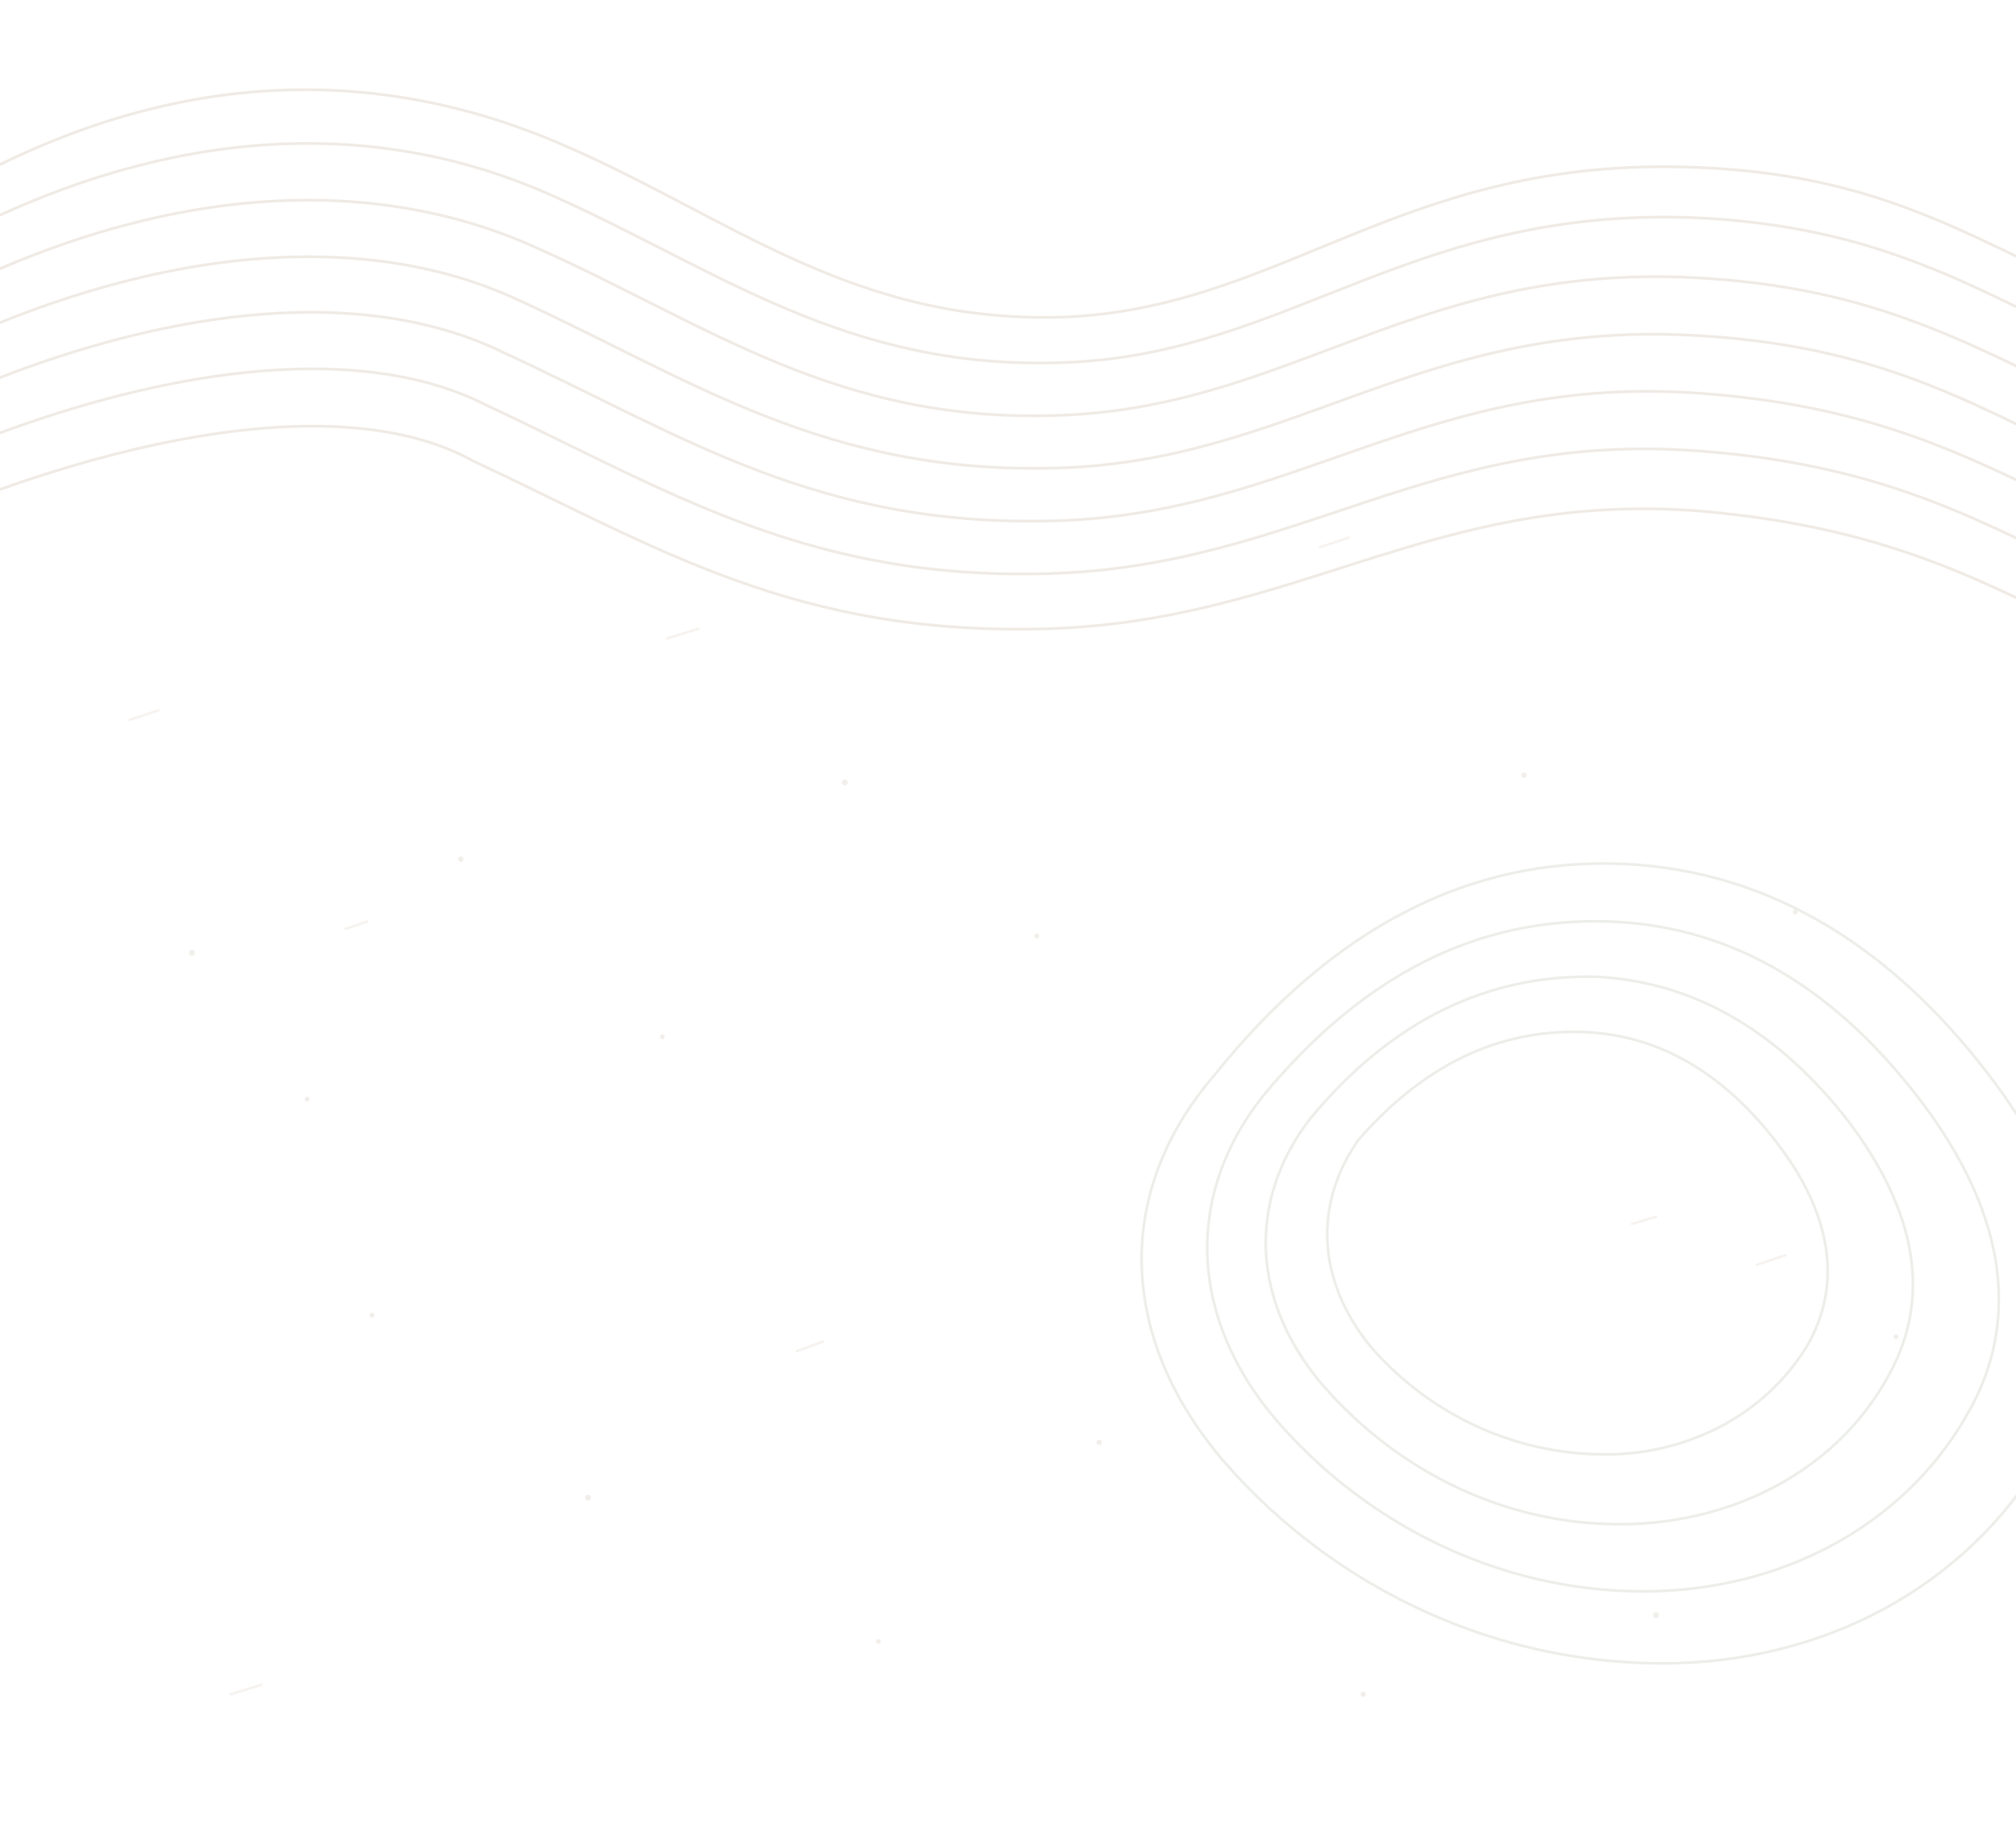
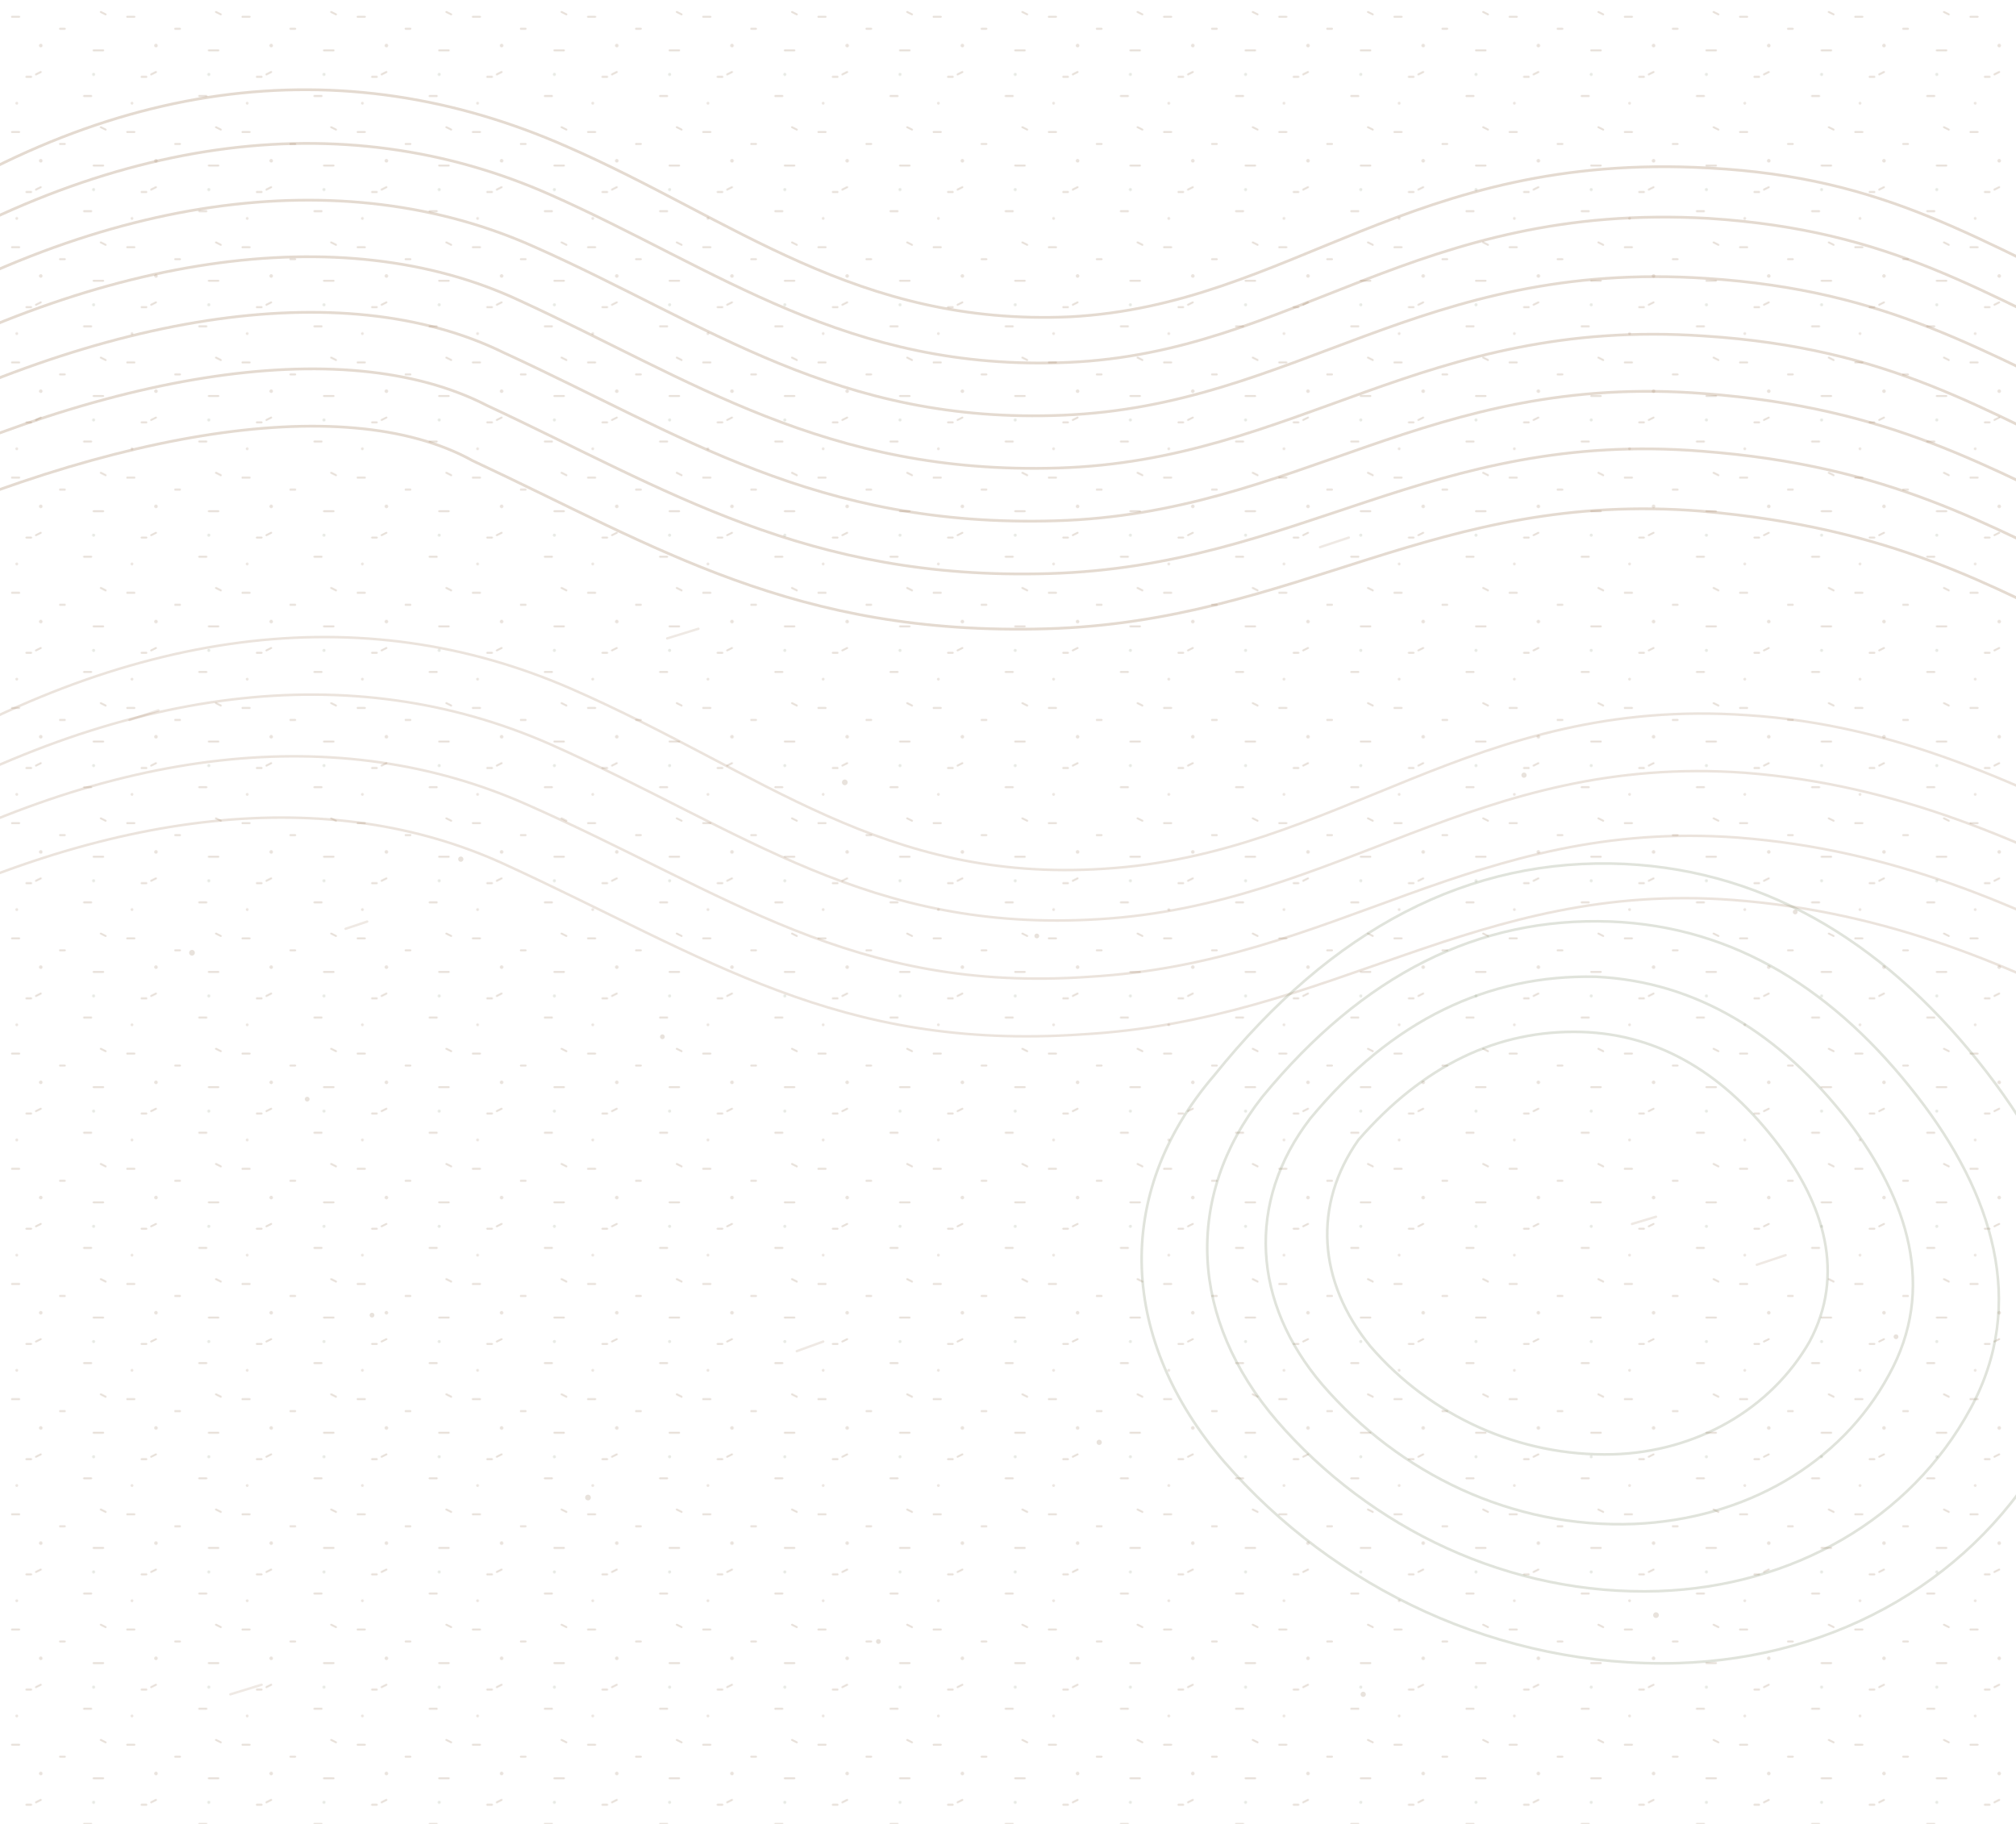
<svg xmlns="http://www.w3.org/2000/svg" width="840" height="760" viewBox="0 0 840 760" fill="none">
-   <g stroke="#9A7552" stroke-linecap="round" stroke-width="1.15" opacity=".15">
+   <defs>
+     <pattern id="paper-grain" width="48" height="48" patternUnits="userSpaceOnUse">
+       <path d="M5 7h3m17 5h2m12 9h4M11 32h2m22 8h3m-23-9 2-1m25-25 2 1" stroke="#8C6948" stroke-width=".8" stroke-linecap="round" opacity=".2" />
+       <circle cx="17" cy="19" r=".75" fill="#8C6948" opacity=".18" />
+       <circle cx="39" cy="31" r=".65" fill="#71805D" opacity=".16" />
+       <circle cx="7" cy="43" r=".6" fill="#8C6948" opacity=".16" />
+     </pattern>
+   </defs>
+   <rect width="840" height="760" fill="url(#paper-grain)" />
+   <g stroke="#9A7552" stroke-linecap="round" stroke-width="1.15" opacity=".27">
    <path d="M-60 105C42 31 143 20 236 61c69 30 121 75 210 71 92-5 141-69 266-62 75 4 111 30 178 61" />
    <path d="M-63 125C42 55 143 43 229 81c70 31 124 74 216 70 94-4 145-67 267-60 77 5 113 31 176 60" />
    <path d="M-66 147C40 80 143 67 223 103c72 32 126 74 220 70 97-4 149-65 268-57 77 5 115 31 174 58" />
    <path d="M-68 168C40 105 143 91 216 125c72 33 128 73 225 70 99-3 152-63 269-55 78 5 116 31 172 57" />
    <path d="M-70 190C40 130 143 114 210 147c74 34 130 73 230 70 101-3 155-62 270-53 79 6 118 31 170 55" />
    <path d="M-72 212C40 155 143 138 203 169c75 35 133 73 234 70 104-3 159-60 272-51 79 6 119 31 168 54" />
    <path d="M-74 235C40 180 143 162 197 192c77 36 134 73 239 70 105-3 162-58 273-49 80 7 120 31 166 53" />
  </g>
-   <g stroke="#71805D" stroke-linecap="round" stroke-width="1.1" opacity=".14">
+   <g stroke="#9A7552" stroke-linecap="round" stroke-width="1.05" opacity=".2">
+     <path d="M-50 325c103-64 201-76 288-38 80 35 130 81 222 75 98-6 153-72 268-64 62 4 113 28 174 59" />
+     <path d="M-52 345c103-60 199-71 281-35 81 36 133 79 229 73 100-6 157-69 269-61 64 5 115 28 172 57" />
+     <path d="M-55 367c103-57 197-66 274-32 84 37 136 79 235 72 103-6 160-66 270-58 65 5 116 28 169 55" />
+     <path d="M-57 389c103-53 195-62 267-29 85 39 139 78 241 71 105-6 164-64 271-56 66 5 117 28 166 53" />
+   </g>
+   <g stroke="#71805D" stroke-linecap="round" stroke-width="1.1" opacity=".22">
    <path d="M506 448c49-61 106-91 171-88 61 3 111 35 151 87 37 48 55 103 26 155-30 55-88 89-155 91-74 2-143-31-189-84-43-50-47-111-4-161Z" />
    <path d="M526 457c42-51 90-75 145-73 52 2 94 29 128 73 31 40 46 86 22 130-25 46-74 74-130 76-62 2-120-26-159-71-36-42-39-93-6-135Z" />
    <path d="M546 466c34-41 74-60 119-59 42 2 77 24 105 60 25 33 37 70 17 106-20 37-60 60-106 62-51 2-98-21-130-58-29-34-32-76-5-111Z" />
    <path d="M566 475c27-31 58-46 93-45 33 1 60 18 82 47 19 25 28 54 13 82-16 28-47 46-82 47-39 1-76-16-101-45-22-27-24-59-5-86Z" />
  </g>
-   <g fill="#8D704F" opacity=".12">
+   <g fill="#8D704F" opacity=".2">
    <circle cx="80" cy="397" r="1.2" />
    <circle cx="128" cy="458" r="1" />
    <circle cx="192" cy="358" r="1.1" />
    <circle cx="276" cy="432" r="1" />
    <circle cx="352" cy="326" r="1.2" />
    <circle cx="432" cy="390" r="1" />
    <circle cx="458" cy="601" r="1.1" />
    <circle cx="366" cy="684" r="1" />
    <circle cx="245" cy="624" r="1.2" />
    <circle cx="155" cy="548" r="1" />
    <circle cx="635" cy="323" r="1.1" />
    <circle cx="748" cy="380" r="1" />
    <circle cx="690" cy="673" r="1.2" />
    <circle cx="790" cy="557" r="1" />
    <circle cx="568" cy="706" r="1.1" />
  </g>
-   <g stroke="#9A7552" stroke-linecap="round" opacity=".09">
+   <g stroke="#9A7552" stroke-linecap="round" opacity=".16">
    <path d="m54 300 12-4m78 91 9-3m125-118 13-4m41 301 11-4m207-331 12-4m118 286 10-3M96 706l13-4m623-175 12-4" />
  </g>
</svg>
